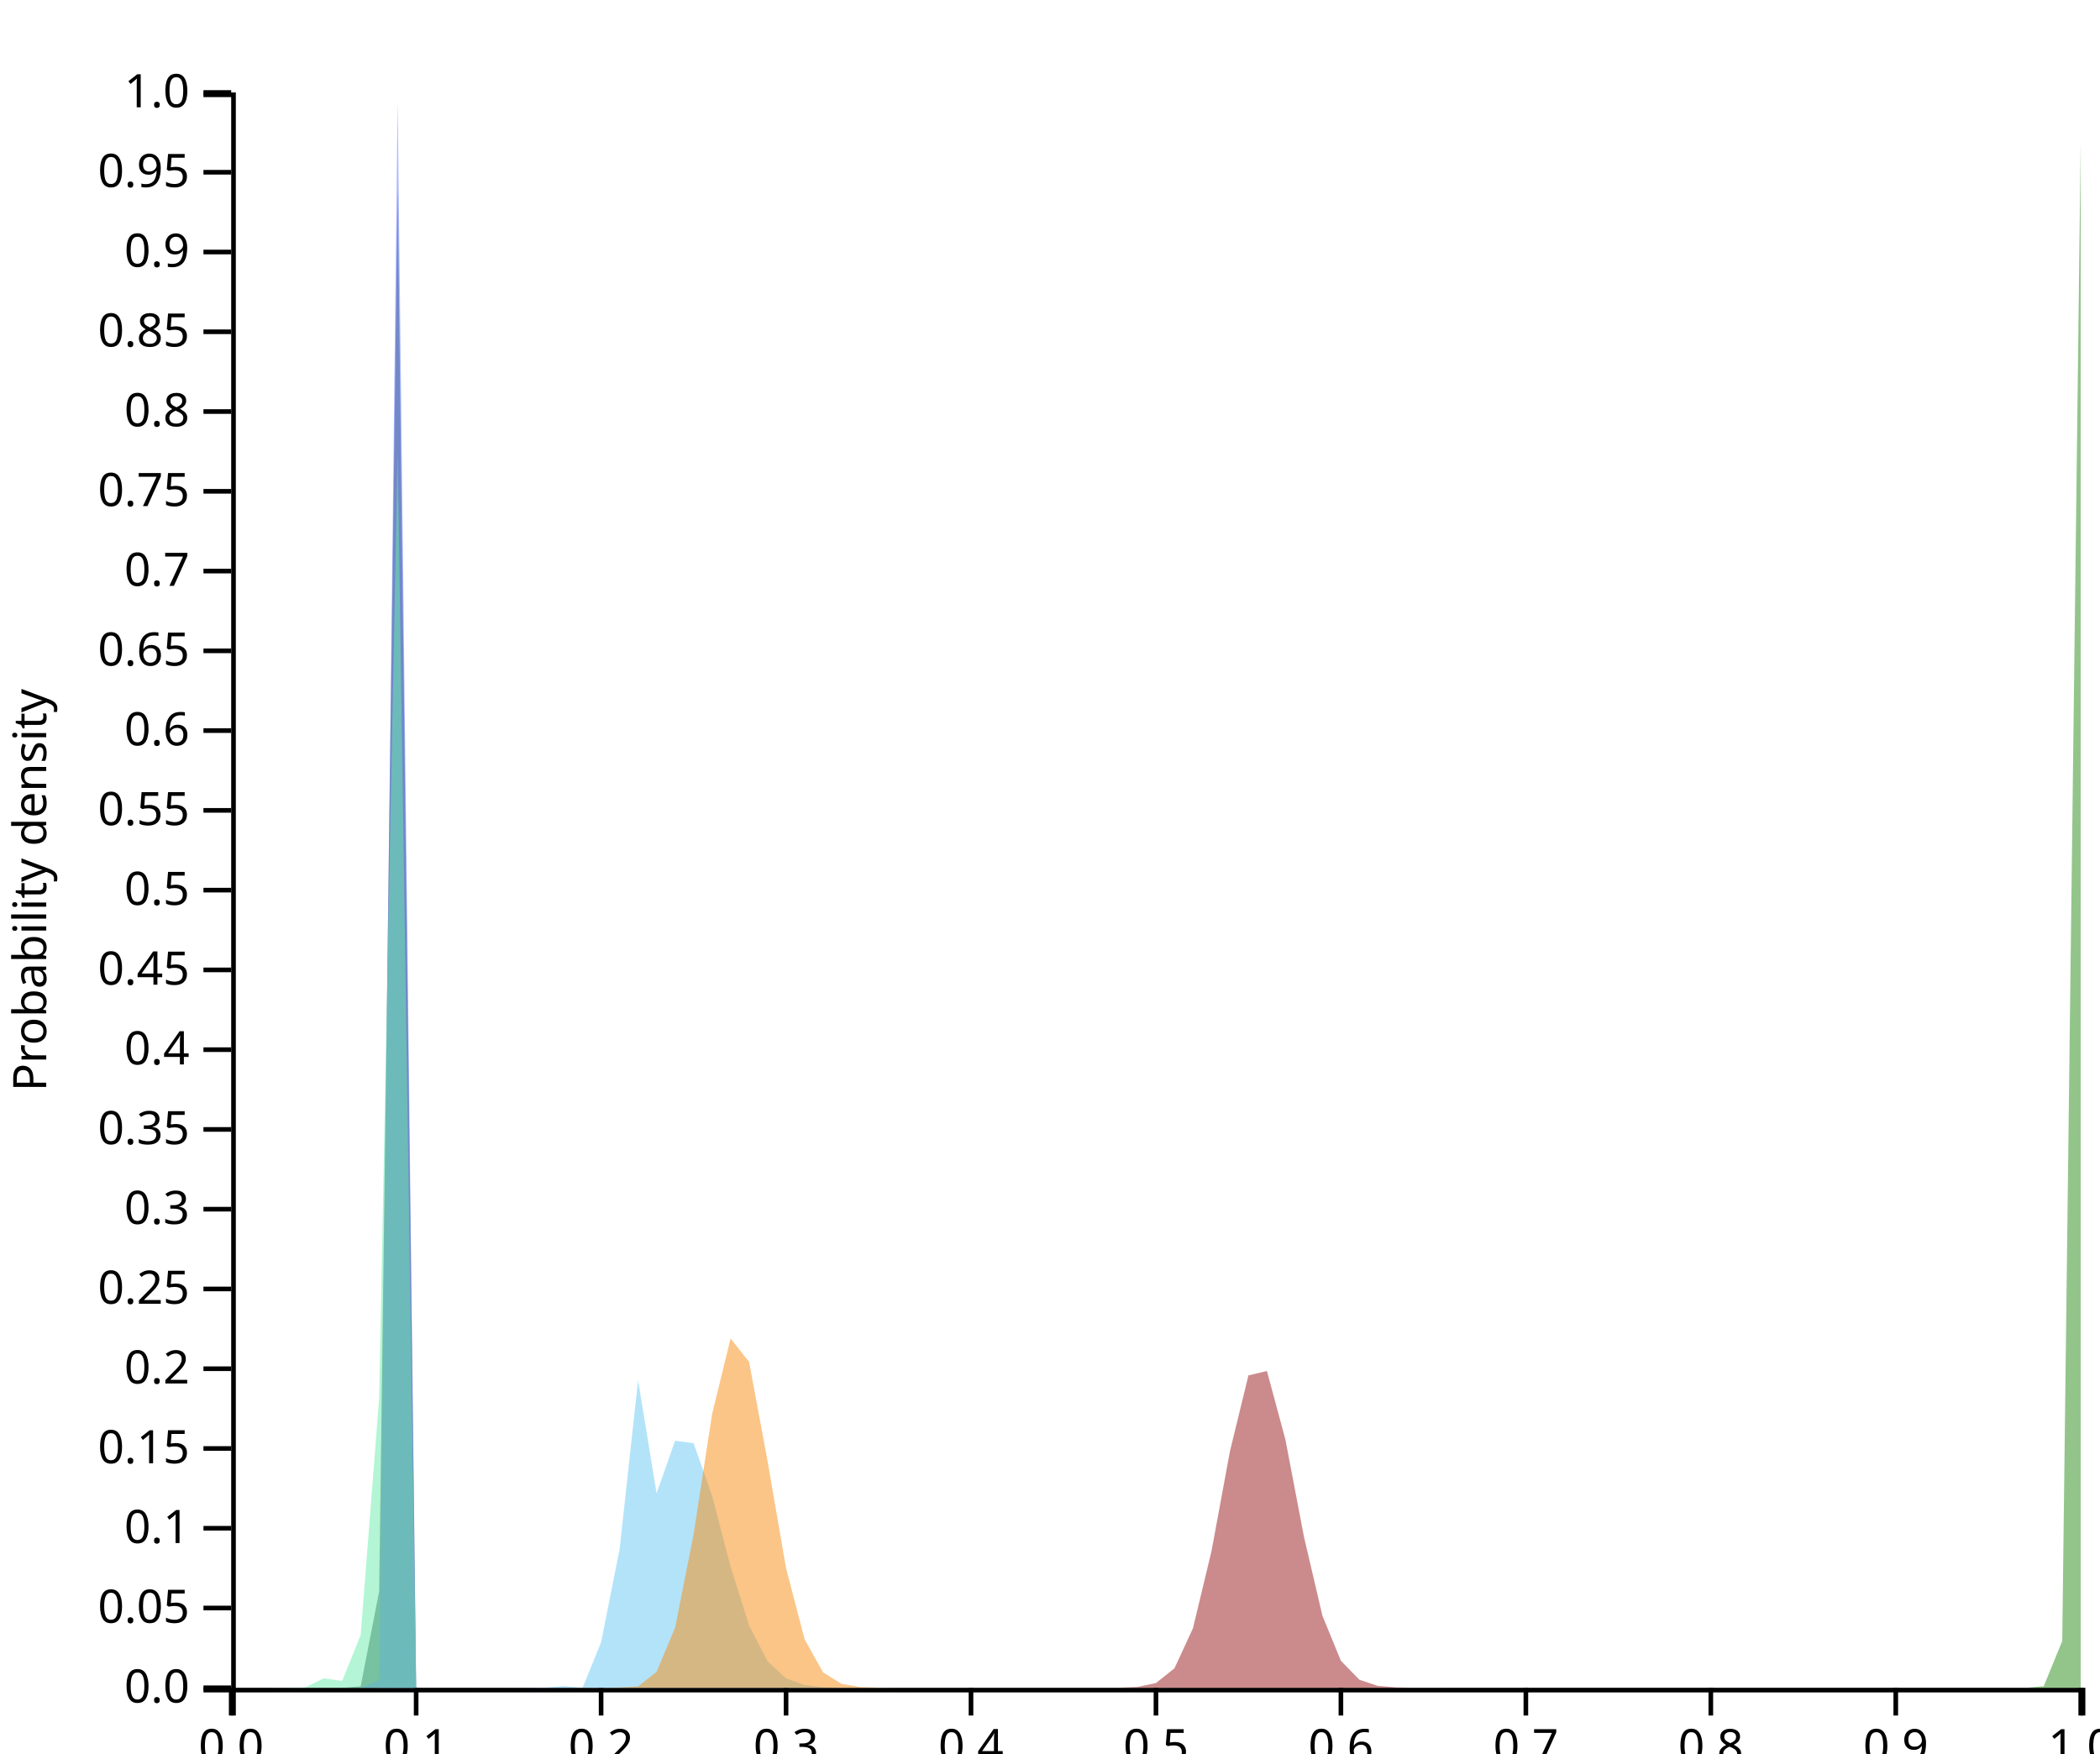
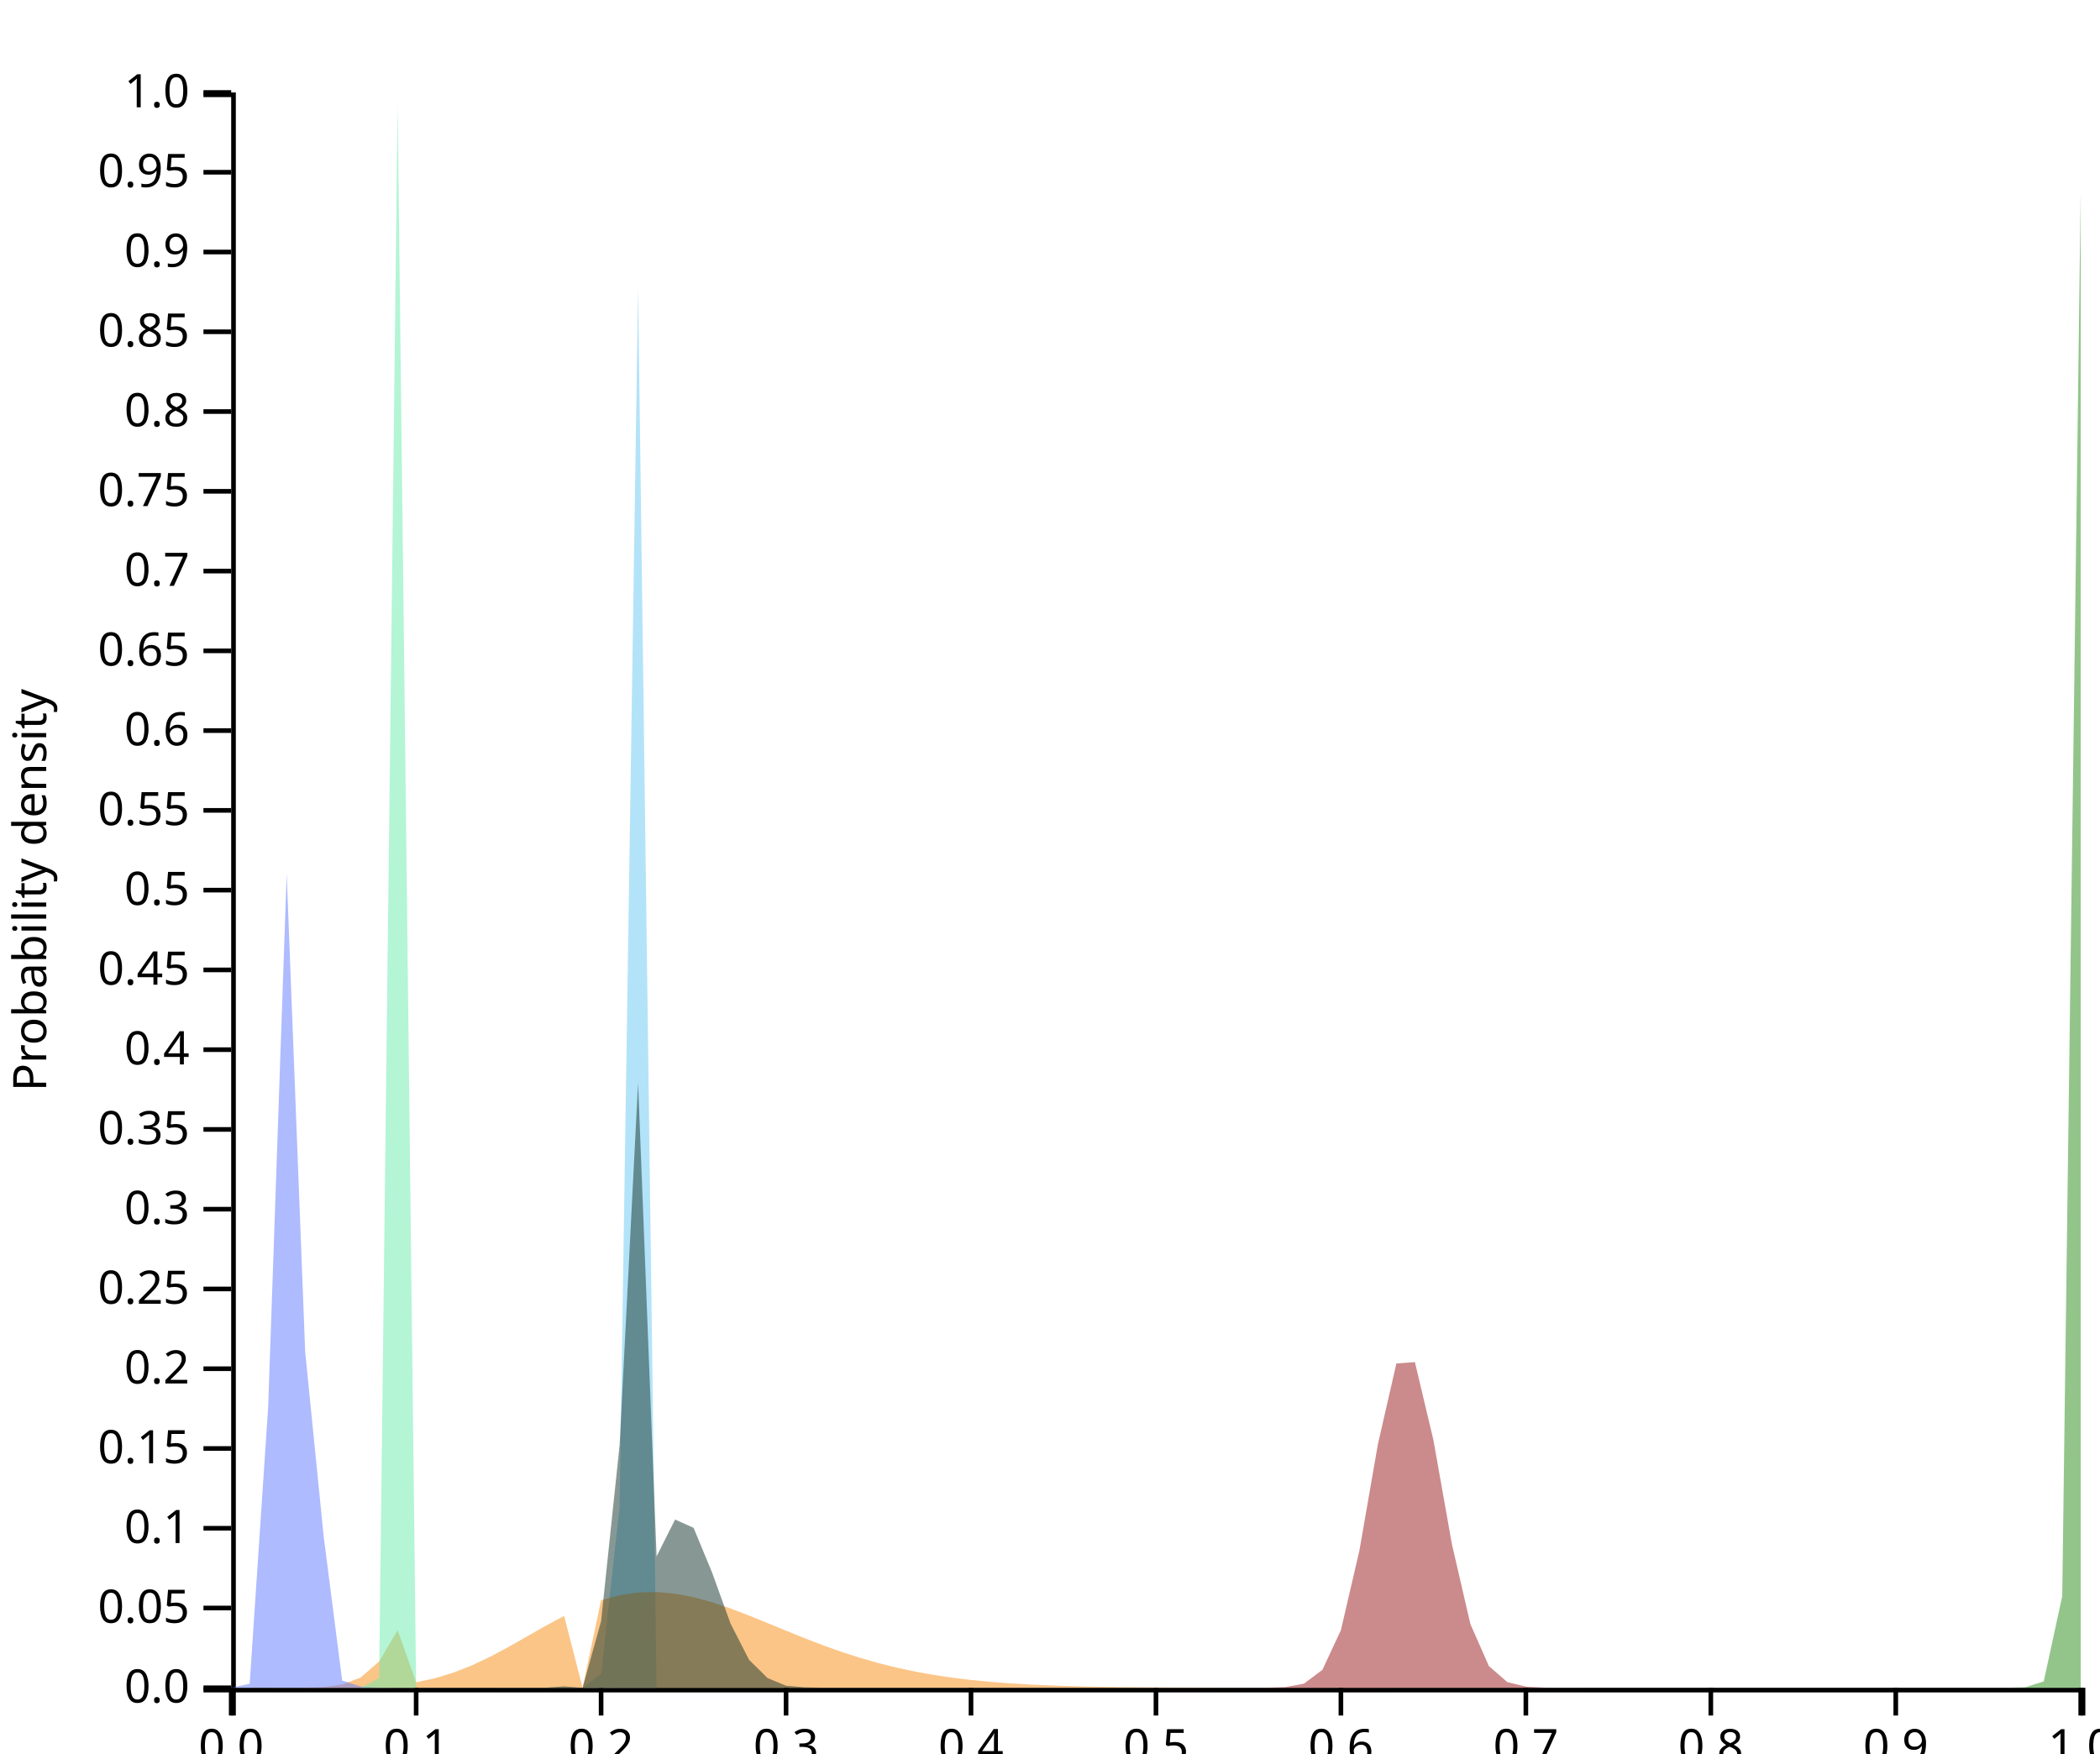
<svg xmlns="http://www.w3.org/2000/svg" baseProfile="full" version="1.1">
  <g fill="none" font-family="sans-serif" font-size="10" text-anchor="middle" transform="translate(0 365)">
    <path class="domain" d="M50.5,6V0.5H450.5V6" stroke="currentColor" />
    <g class="tick" opacity="1" transform="translate(50.0)">
      <line stroke="currentColor" y2="6" />
      <text dy="0.71em" fill="currentColor" y="9">0.0</text>
    </g>
    <g class="tick" opacity="1" transform="translate(90.0)">
      <line stroke="currentColor" y2="6" />
      <text dy="0.71em" fill="currentColor" y="9">0.1</text>
    </g>
    <g class="tick" opacity="1" transform="translate(130.0)">
      <line stroke="currentColor" y2="6" />
      <text dy="0.71em" fill="currentColor" y="9">0.2</text>
    </g>
    <g class="tick" opacity="1" transform="translate(170.0)">
      <line stroke="currentColor" y2="6" />
      <text dy="0.71em" fill="currentColor" y="9">0.3</text>
    </g>
    <g class="tick" opacity="1" transform="translate(210.0)">
      <line stroke="currentColor" y2="6" />
      <text dy="0.71em" fill="currentColor" y="9">0.4</text>
    </g>
    <g class="tick" opacity="1" transform="translate(250.0)">
      <line stroke="currentColor" y2="6" />
      <text dy="0.71em" fill="currentColor" y="9">0.5</text>
    </g>
    <g class="tick" opacity="1" transform="translate(290.0)">
      <line stroke="currentColor" y2="6" />
      <text dy="0.71em" fill="currentColor" y="9">0.6</text>
    </g>
    <g class="tick" opacity="1" transform="translate(330.0)">
      <line stroke="currentColor" y2="6" />
      <text dy="0.71em" fill="currentColor" y="9">0.7</text>
    </g>
    <g class="tick" opacity="1" transform="translate(370.0)">
      <line stroke="currentColor" y2="6" />
      <text dy="0.71em" fill="currentColor" y="9">0.8</text>
    </g>
    <g class="tick" opacity="1" transform="translate(410.0)">
      <line stroke="currentColor" y2="6" />
      <text dy="0.71em" fill="currentColor" y="9">0.9</text>
    </g>
    <g class="tick" opacity="1" transform="translate(450.0)">
      <line stroke="currentColor" y2="6" />
      <text dy="0.71em" fill="currentColor" y="9">1.0</text>
    </g>
  </g>
  <g fill="none" font-family="sans-serif" font-size="10" text-anchor="end" transform="translate(50 0)">
    <path class="domain" d="M-6,365.5H0.5V20.5H-6" stroke="currentColor" />
    <g class="tick" opacity="1" transform="translate(0, 365.0)">
      <line stroke="currentColor" x2="-6" />
      <text dy="0.32em" fill="currentColor" x="-9">0.0</text>
    </g>
    <g class="tick" opacity="1" transform="translate(0, 347.75)">
      <line stroke="currentColor" x2="-6" />
      <text dy="0.32em" fill="currentColor" x="-9">0.05</text>
    </g>
    <g class="tick" opacity="1" transform="translate(0, 330.5)">
      <line stroke="currentColor" x2="-6" />
      <text dy="0.32em" fill="currentColor" x="-9">0.1</text>
    </g>
    <g class="tick" opacity="1" transform="translate(0, 313.25)">
      <line stroke="currentColor" x2="-6" />
      <text dy="0.32em" fill="currentColor" x="-9">0.15</text>
    </g>
    <g class="tick" opacity="1" transform="translate(0, 296.0)">
      <line stroke="currentColor" x2="-6" />
      <text dy="0.32em" fill="currentColor" x="-9">0.2</text>
    </g>
    <g class="tick" opacity="1" transform="translate(0, 278.75)">
      <line stroke="currentColor" x2="-6" />
      <text dy="0.32em" fill="currentColor" x="-9">0.25</text>
    </g>
    <g class="tick" opacity="1" transform="translate(0, 261.5)">
      <line stroke="currentColor" x2="-6" />
      <text dy="0.32em" fill="currentColor" x="-9">0.3</text>
    </g>
    <g class="tick" opacity="1" transform="translate(0, 244.25)">
      <line stroke="currentColor" x2="-6" />
      <text dy="0.32em" fill="currentColor" x="-9">0.35</text>
    </g>
    <g class="tick" opacity="1" transform="translate(0, 227.0)">
      <line stroke="currentColor" x2="-6" />
      <text dy="0.32em" fill="currentColor" x="-9">0.4</text>
    </g>
    <g class="tick" opacity="1" transform="translate(0, 209.75)">
      <line stroke="currentColor" x2="-6" />
      <text dy="0.32em" fill="currentColor" x="-9">0.45</text>
    </g>
    <g class="tick" opacity="1" transform="translate(0, 192.5)">
      <line stroke="currentColor" x2="-6" />
      <text dy="0.32em" fill="currentColor" x="-9">0.5</text>
    </g>
    <g class="tick" opacity="1" transform="translate(0, 175.25)">
      <line stroke="currentColor" x2="-6" />
      <text dy="0.32em" fill="currentColor" x="-9">0.55</text>
    </g>
    <g class="tick" opacity="1" transform="translate(0, 158.0)">
      <line stroke="currentColor" x2="-6" />
      <text dy="0.32em" fill="currentColor" x="-9">0.6</text>
    </g>
    <g class="tick" opacity="1" transform="translate(0, 140.75)">
      <line stroke="currentColor" x2="-6" />
      <text dy="0.32em" fill="currentColor" x="-9">0.65</text>
    </g>
    <g class="tick" opacity="1" transform="translate(0, 123.5)">
      <line stroke="currentColor" x2="-6" />
      <text dy="0.32em" fill="currentColor" x="-9">0.7</text>
    </g>
    <g class="tick" opacity="1" transform="translate(0, 106.25)">
      <line stroke="currentColor" x2="-6" />
      <text dy="0.32em" fill="currentColor" x="-9">0.75</text>
    </g>
    <g class="tick" opacity="1" transform="translate(0, 89.0)">
      <line stroke="currentColor" x2="-6" />
      <text dy="0.32em" fill="currentColor" x="-9">0.8</text>
    </g>
    <g class="tick" opacity="1" transform="translate(0, 71.75)">
      <line stroke="currentColor" x2="-6" />
      <text dy="0.32em" fill="currentColor" x="-9">0.85</text>
    </g>
    <g class="tick" opacity="1" transform="translate(0, 54.5)">
      <line stroke="currentColor" x2="-6" />
      <text dy="0.32em" fill="currentColor" x="-9">0.9</text>
    </g>
    <g class="tick" opacity="1" transform="translate(0, 37.25)">
      <line stroke="currentColor" x2="-6" />
      <text dy="0.32em" fill="currentColor" x="-9">0.95</text>
    </g>
    <g class="tick" opacity="1" transform="translate(0, 20.0)">
      <line stroke="currentColor" x2="-6" />
      <text dy="0.32em" fill="currentColor" x="-9">1.0</text>
    </g>
  </g>
  <text font-family="sans-serif" font-size="10px" text-anchor="middle" x="250" y="395">CCF</text>
  <text font-family="sans-serif" font-size="10px" text-anchor="middle" transform="rotate(-90 10 192.5)" x="10" y="192.5">Probability density</text>
-   <polygon fill="rgb(39,140,24)" opacity="0.5" points=" 50.0,365.0 54.0,365.0 58.0,365.0 62.0,365.0 66.0,365.0 70.0,365.0 74.0,365.0 78.0,365.0 82.0,365.0 86.0,365.0 90.0,365.0 94.0,365.0 98.0,365.0 102.0,365.0 106.0,365.0 110.0,365.0 114.0,365.0 118.0,365.0 122.0,365.0 126.0,365.0 130.0,365.0 134.0,365.0 138.0,365.0 142.0,365.0 146.0,365.0 150.0,365.0 154.0,365.0 158.0,365.0 162.0,365.0 166.0,365.0 170.0,365.0 174.0,365.0 178.0,365.0 182.0,365.0 186.0,365.0 190.0,365.0 194.0,365.0 198.0,365.0 202.0,365.0 206.0,365.0 210.0,365.0 214.0,365.0 218.0,365.0 222.0,365.0 226.0,365.0 230.0,365.0 234.0,365.0 238.0,365.0 242.0,365.0 246.0,365.0 250.0,365.0 254.0,365.0 258.0,365.0 262.0,365.0 266.0,365.0 270.0,365.0 274.0,365.0 278.0,365.0 282.0,365.0 286.0,365.0 290.0,365.0 294.0,365.0 298.0,365.0 302.0,365.0 306.0,365.0 310.0,365.0 314.0,365.0 318.0,365.0 322.0,365.0 326.0,365.0 330.0,365.0 334.0,365.0 338.0,365.0 342.0,365.0 346.0,365.0 350.0,365.0 354.0,365.0 358.0,365.0 362.0,365.0 366.0,365.0 370.0,365.0 374.0,365.0 378.0,365.0 382.0,365.0 386.0,365.0 390.0,365.0 394.0,365.0 398.0,365.0 402.0,365.0 406.0,365.0 410.0,365.0 414.0,365.0 418.0,365 422.0,365 426.0,365 430.0,365 434.0,365 438.0,364.988 442.0,364.664 446.0,354.877 450.0,30.472 450.0,365 446.0,365 442.0,365 438.0,365 434.0,365 430.0,365 426.0,365 422.0,365 418.0,365 414,365 410,365 406,365 402,365 398,365 394,365 390,365 386,365 382,365 378,365 374,365 370,365 366,365 362,365 358,365 354,365 350,365 346,365 342,365 338,365 334,365 330,365 326,365 322,365 318,365 314,365 310,365 306,365 302,365 298,365 294,365 290,365 286,365 282,365 278,365 274,365 270,365 266,365 262,365 258,365 254,365 250,365 246,365 242,365 238,365 234,365 230,365 226,365 222,365 218,365 214,365 210,365 206,365 202,365 198,365 194,365 190,365 186,365 182,365 178,365 174,365 170,365 166,365 162,365 158,365 154,365 150,365 146,365 142,365 138,365 134,365 130,365 126,365 122,365 118,365 114,365 110,365 106,365 102,365 98,365 94,365 90,365 86,365 82,365 78,365 74,365 70,365 66,365 62,365 58,365 54,365 50,365" stroke="none" />
-   <polygon fill="rgb(103,200,243)" opacity="0.5" points=" 50.0,365.0 54.0,365.0 58.0,365.0 62.0,365.0 66.0,365.0 70.0,365.0 74.0,365.0 78.0,365.0 82.0,365 86.0,364.982 90.0,365.0 94.0,365.0 98.0,365.0 102.0,365 106.0,365 110.0,365 114.0,364.997 118.0,364.961 122.0,364.633 126.0,365.0 130.0,355.147 134.0,335.033 138.0,298.483 142.0,322.949 146.0,311.579 150.0,312.095 154.0,323.464 158.0,338.761 162.0,351.486 166.0,359.259 170.0,362.967 174.0,364.394 178.0,364.847 182.0,364.967 186.0,364.994 190.0,364.999 194.0,365 198.0,365 202.0,365 206.0,365 210.0,365 214.0,365 218.0,365.0 222.0,365.0 226.0,365.0 230.0,365.0 234.0,365.0 238.0,365.0 242.0,365.0 246.0,365.0 250.0,365.0 254.0,365.0 258.0,365.0 262.0,365.0 266.0,365.0 270.0,365.0 274.0,365.0 278.0,365.0 282.0,365.0 286.0,365.0 290.0,365.0 294.0,365.0 298.0,365.0 302.0,365.0 306.0,365.0 310.0,365.0 314.0,365.0 318.0,365.0 322.0,365.0 326.0,365.0 330.0,365.0 334.0,365.0 338.0,365.0 342.0,365.0 346.0,365.0 350.0,365.0 354.0,365.0 358.0,365.0 362.0,365.0 366.0,365.0 370.0,365.0 374.0,365.0 378.0,365.0 382.0,365.0 386.0,365.0 390.0,365.0 394.0,365.0 398.0,365.0 402.0,365.0 406.0,365.0 410.0,365.0 414.0,365.0 418.0,365.0 422.0,365.0 426.0,365.0 430.0,365.0 434.0,365.0 438.0,365.0 442.0,365.0 446.0,365.0 450.0,365.0 450.0,365 446.0,365 442.0,365 438.0,365 434.0,365 430.0,365 426.0,365 422.0,365 418.0,365 414,365 410,365 406,365 402,365 398,365 394,365 390,365 386,365 382,365 378,365 374,365 370,365 366,365 362,365 358,365 354,365 350,365 346,365 342,365 338,365 334,365 330,365 326,365 322,365 318,365 314,365 310,365 306,365 302,365 298,365 294,365 290,365 286,365 282,365 278,365 274,365 270,365 266,365 262,365 258,365 254,365 250,365 246,365 242,365 238,365 234,365 230,365 226,365 222,365 218,365 214,365 210,365 206,365 202,365 198,365 194,365 190,365 186,365 182,365 178,365 174,365 170,365 166,365 162,365 158,365 154,365 150,365 146,365 142,365 138,365 134,365 130,365 126,365 122,365 118,365 114,365 110,365 106,365 102,365 98,365 94,365 90,365 86,365 82,365 78,365 74,365 70,365 66,365 62,365 58,365 54,365 50,365" stroke="none" />
-   <polygon fill="rgb(248,139,16)" opacity="0.5" points=" 50.0,365.0 54.0,365.0 58.0,365.0 62.0,365.0 66.0,365.0 70.0,365.0 74.0,365.0 78.0,365.0 82.0,365.0 86.0,365.0 90.0,365.0 94.0,365.0 98.0,365.0 102.0,365.0 106.0,365.0 110.0,365.0 114.0,365.0 118.0,365 122.0,365 126.0,365.0 130.0,364.995 134.0,364.932 138.0,364.694 142.0,361.542 146.0,352.008 150.0,331.826 154.0,305.831 158.0,289.474 162.0,294.507 166.0,315.956 170.0,339.124 174.0,354.485 178.0,361.663 182.0,364.162 186.0,364.832 190.0,364.973 194.0,364.996 198.0,365 202.0,365 206.0,365 210.0,365 214.0,365 218.0,365.0 222.0,365.0 226.0,365.0 230.0,365.0 234.0,365.0 238.0,365.0 242.0,365.0 246.0,365.0 250.0,365.0 254.0,365.0 258.0,365.0 262.0,365.0 266.0,365.0 270.0,365.0 274.0,365.0 278.0,365.0 282.0,365.0 286.0,365.0 290.0,365.0 294.0,365.0 298.0,365.0 302.0,365.0 306.0,365.0 310.0,365.0 314.0,365.0 318.0,365.0 322.0,365.0 326.0,365.0 330.0,365.0 334.0,365.0 338.0,365.0 342.0,365.0 346.0,365.0 350.0,365.0 354.0,365.0 358.0,365.0 362.0,365.0 366.0,365.0 370.0,365.0 374.0,365.0 378.0,365.0 382.0,365.0 386.0,365.0 390.0,365.0 394.0,365.0 398.0,365.0 402.0,365.0 406.0,365.0 410.0,365.0 414.0,365.0 418.0,365.0 422.0,365.0 426.0,365.0 430.0,365.0 434.0,365.0 438.0,365.0 442.0,365.0 446.0,365.0 450.0,365.0 450.0,365 446.0,365 442.0,365 438.0,365 434.0,365 430.0,365 426.0,365 422.0,365 418.0,365 414,365 410,365 406,365 402,365 398,365 394,365 390,365 386,365 382,365 378,365 374,365 370,365 366,365 362,365 358,365 354,365 350,365 346,365 342,365 338,365 334,365 330,365 326,365 322,365 318,365 314,365 310,365 306,365 302,365 298,365 294,365 290,365 286,365 282,365 278,365 274,365 270,365 266,365 262,365 258,365 254,365 250,365 246,365 242,365 238,365 234,365 230,365 226,365 222,365 218,365 214,365 210,365 206,365 202,365 198,365 194,365 190,365 186,365 182,365 178,365 174,365 170,365 166,365 162,365 158,365 154,365 150,365 146,365 142,365 138,365 134,365 130,365 126,365 122,365 118,365 114,365 110,365 106,365 102,365 98,365 94,365 90,365 86,365 82,365 78,365 74,365 70,365 66,365 62,365 58,365 54,365 50,365" stroke="none" />
-   <polygon fill="rgb(16,49,41)" opacity="0.5" points=" 50.0,365.0 54.0,365.0 58.0,365.0 62.0,365.0 66.0,365.0 70.0,365 74.0,364.999 78.0,364.696 82.0,344.131 86.0,41.174 90.0,365.0 94.0,365.0 98.0,365.0 102.0,365.0 106.0,365.0 110.0,365.0 114.0,365.0 118.0,365.0 122.0,365.0 126.0,365.0 130.0,365.0 134.0,365.0 138.0,365.0 142.0,365.0 146.0,365.0 150.0,365.0 154.0,365.0 158.0,365.0 162.0,365.0 166.0,365.0 170.0,365.0 174.0,365.0 178.0,365.0 182.0,365.0 186.0,365.0 190.0,365.0 194.0,365.0 198.0,365.0 202.0,365.0 206.0,365.0 210.0,365.0 214.0,365.0 218.0,365.0 222.0,365.0 226.0,365.0 230.0,365.0 234.0,365.0 238.0,365.0 242.0,365.0 246.0,365.0 250.0,365.0 254.0,365.0 258.0,365.0 262.0,365.0 266.0,365.0 270.0,365.0 274.0,365.0 278.0,365.0 282.0,365.0 286.0,365.0 290.0,365.0 294.0,365.0 298.0,365.0 302.0,365.0 306.0,365.0 310.0,365.0 314.0,365.0 318.0,365.0 322.0,365.0 326.0,365.0 330.0,365.0 334.0,365.0 338.0,365.0 342.0,365.0 346.0,365.0 350.0,365.0 354.0,365.0 358.0,365.0 362.0,365.0 366.0,365.0 370.0,365.0 374.0,365.0 378.0,365.0 382.0,365.0 386.0,365.0 390.0,365.0 394.0,365.0 398.0,365.0 402.0,365.0 406.0,365.0 410.0,365.0 414.0,365.0 418.0,365.0 422.0,365.0 426.0,365.0 430.0,365.0 434.0,365.0 438.0,365.0 442.0,365.0 446.0,365.0 450.0,365.0 450.0,365 446.0,365 442.0,365 438.0,365 434.0,365 430.0,365 426.0,365 422.0,365 418.0,365 414,365 410,365 406,365 402,365 398,365 394,365 390,365 386,365 382,365 378,365 374,365 370,365 366,365 362,365 358,365 354,365 350,365 346,365 342,365 338,365 334,365 330,365 326,365 322,365 318,365 314,365 310,365 306,365 302,365 298,365 294,365 290,365 286,365 282,365 278,365 274,365 270,365 266,365 262,365 258,365 254,365 250,365 246,365 242,365 238,365 234,365 230,365 226,365 222,365 218,365 214,365 210,365 206,365 202,365 198,365 194,365 190,365 186,365 182,365 178,365 174,365 170,365 166,365 162,365 158,365 154,365 150,365 146,365 142,365 138,365 134,365 130,365 126,365 122,365 118,365 114,365 110,365 106,365 102,365 98,365 94,365 90,365 86,365 82,365 78,365 74,365 70,365 66,365 62,365 58,365 54,365 50,365" stroke="none" />
-   <polygon fill="rgb(93,119,254)" opacity="0.5" points=" 50.0,365.0 54.0,365.0 58.0,365.0 62.0,365.0 66.0,365.0 70.0,365.0 74.0,365 78.0,364.998 82.0,363.344 86.0,21.671 90.0,365 94.0,365 98.0,365 102.0,365 106.0,364.999 110.0,364.998 114.0,364.997 118.0,364.997 122.0,364.998 126.0,365.0 130.0,364.999 134.0,365 138.0,365 142.0,365 146.0,365 150.0,365 154.0,365 158.0,365 162.0,365.0 166.0,365.0 170.0,365.0 174.0,365.0 178.0,365.0 182.0,365.0 186.0,365.0 190.0,365.0 194.0,365.0 198.0,365.0 202.0,365.0 206.0,365.0 210.0,365.0 214.0,365.0 218.0,365.0 222.0,365.0 226.0,365.0 230.0,365.0 234.0,365.0 238.0,365.0 242.0,365.0 246.0,365.0 250.0,365.0 254.0,365.0 258.0,365.0 262.0,365.0 266.0,365.0 270.0,365.0 274.0,365.0 278.0,365.0 282.0,365.0 286.0,365.0 290.0,365.0 294.0,365.0 298.0,365.0 302.0,365.0 306.0,365.0 310.0,365.0 314.0,365.0 318.0,365.0 322.0,365.0 326.0,365.0 330.0,365.0 334.0,365.0 338.0,365.0 342.0,365.0 346.0,365.0 350.0,365.0 354.0,365.0 358.0,365.0 362.0,365.0 366.0,365.0 370.0,365.0 374.0,365.0 378.0,365.0 382.0,365.0 386.0,365.0 390.0,365.0 394.0,365.0 398.0,365.0 402.0,365.0 406.0,365.0 410.0,365.0 414.0,365.0 418.0,365.0 422.0,365.0 426.0,365.0 430.0,365.0 434.0,365.0 438.0,365.0 442.0,365.0 446.0,365.0 450.0,365.0 450.0,365 446.0,365 442.0,365 438.0,365 434.0,365 430.0,365 426.0,365 422.0,365 418.0,365 414,365 410,365 406,365 402,365 398,365 394,365 390,365 386,365 382,365 378,365 374,365 370,365 366,365 362,365 358,365 354,365 350,365 346,365 342,365 338,365 334,365 330,365 326,365 322,365 318,365 314,365 310,365 306,365 302,365 298,365 294,365 290,365 286,365 282,365 278,365 274,365 270,365 266,365 262,365 258,365 254,365 250,365 246,365 242,365 238,365 234,365 230,365 226,365 222,365 218,365 214,365 210,365 206,365 202,365 198,365 194,365 190,365 186,365 182,365 178,365 174,365 170,365 166,365 162,365 158,365 154,365 150,365 146,365 142,365 138,365 134,365 130,365 126,365 122,365 118,365 114,365 110,365 106,365 102,365 98,365 94,365 90,365 86,365 82,365 78,365 74,365 70,365 66,365 62,365 58,365 54,365 50,365" stroke="none" />
-   <polygon fill="rgb(152,22,26)" opacity="0.5" points=" 50.0,365.0 54.0,365.0 58.0,365.0 62.0,365.0 66.0,365.0 70.0,365.0 74.0,365.0 78.0,365.0 82.0,365.0 86.0,365.0 90.0,365.0 94.0,365.0 98.0,365.0 102.0,365.0 106.0,365.0 110.0,365.0 114.0,365.0 118.0,365.0 122.0,365.0 126.0,365.0 130.0,365.0 134.0,365.0 138.0,365.0 142.0,365.0 146.0,365.0 150.0,365.0 154.0,365.0 158.0,365.0 162.0,365.0 166.0,365.0 170.0,365.0 174.0,365.0 178.0,365.0 182.0,365.0 186.0,365.0 190.0,365.0 194.0,365.0 198.0,365.0 202.0,365.0 206.0,365.0 210.0,365.0 214.0,365.0 218.0,365.0 222.0,365 226.0,365 230.0,365 234.0,365 238.0,364.998 242.0,364.976 246.0,364.816 250.0,363.976 254.0,360.79 258.0,352.133 262.0,335.502 266.0,313.86 270.0,297.442 274.0,296.502 278.0,311.339 282.0,332.312 286.0,349.423 290.0,359.161 294.0,363.269 298.0,364.592 302.0,364.923 306.0,364.988 310.0,364.999 314.0,365 318.0,365 322.0,365 326.0,365 330.0,365 334.0,365.0 338.0,365.0 342.0,365.0 346.0,365.0 350.0,365.0 354.0,365.0 358.0,365.0 362.0,365.0 366.0,365.0 370.0,365.0 374.0,365.0 378.0,365.0 382.0,365.0 386.0,365.0 390.0,365.0 394.0,365.0 398.0,365.0 402.0,365.0 406.0,365.0 410.0,365.0 414.0,365.0 418.0,365.0 422.0,365.0 426.0,365.0 430.0,365.0 434.0,365.0 438.0,365.0 442.0,365.0 446.0,365.0 450.0,365.0 450.0,365 446.0,365 442.0,365 438.0,365 434.0,365 430.0,365 426.0,365 422.0,365 418.0,365 414,365 410,365 406,365 402,365 398,365 394,365 390,365 386,365 382,365 378,365 374,365 370,365 366,365 362,365 358,365 354,365 350,365 346,365 342,365 338,365 334,365 330,365 326,365 322,365 318,365 314,365 310,365 306,365 302,365 298,365 294,365 290,365 286,365 282,365 278,365 274,365 270,365 266,365 262,365 258,365 254,365 250,365 246,365 242,365 238,365 234,365 230,365 226,365 222,365 218,365 214,365 210,365 206,365 202,365 198,365 194,365 190,365 186,365 182,365 178,365 174,365 170,365 166,365 162,365 158,365 154,365 150,365 146,365 142,365 138,365 134,365 130,365 126,365 122,365 118,365 114,365 110,365 106,365 102,365 98,365 94,365 90,365 86,365 82,365 78,365 74,365 70,365 66,365 62,365 58,365 54,365 50,365" stroke="none" />
-   <polygon fill="rgb(104,236,172)" opacity="0.5" points=" 50.0,365.0 54.0,365.0 58.0,365 62.0,364.999 66.0,364.912 70.0,362.966 74.0,363.517 78.0,353.625 82.0,302.392 86.0,97.676 90.0,365 94.0,365 98.0,365 102.0,365 106.0,365 110.0,365 114.0,365 118.0,365 122.0,365 126.0,365 130.0,364.999 134.0,364.999 138.0,364.999 142.0,364.998 146.0,364.998 150.0,364.998 154.0,364.997 158.0,364.997 162.0,364.996 166.0,364.996 170.0,364.996 174.0,364.996 178.0,364.995 182.0,364.995 186.0,364.995 190.0,364.996 194.0,364.996 198.0,364.996 202.0,364.996 206.0,364.997 210.0,364.997 214.0,364.997 218.0,364.998 222.0,364.998 226.0,364.998 230.0,364.998 234.0,364.999 238.0,364.999 242.0,364.999 246.0,364.999 250.0,364.999 254.0,365 258.0,365 262.0,365 266.0,365 270.0,365 274.0,365 278.0,365 282.0,365 286.0,365 290.0,365 294.0,365 298.0,365 302.0,365 306.0,365 310.0,365 314.0,365 318.0,365 322.0,365 326.0,365 330.0,365 334.0,365 338.0,365 342.0,365 346.0,365 350.0,365 354.0,365 358.0,365 362.0,365 366.0,365 370.0,365 374.0,365 378.0,365 382.0,365 386.0,365 390.0,365 394.0,365 398.0,365 402.0,365 406.0,365.0 410.0,365.0 414.0,365.0 418.0,365.0 422.0,365.0 426.0,365.0 430.0,365.0 434.0,365.0 438.0,365.0 442.0,365.0 446.0,365.0 450.0,365.0 450.0,365 446.0,365 442.0,365 438.0,365 434.0,365 430.0,365 426.0,365 422.0,365 418.0,365 414,365 410,365 406,365 402,365 398,365 394,365 390,365 386,365 382,365 378,365 374,365 370,365 366,365 362,365 358,365 354,365 350,365 346,365 342,365 338,365 334,365 330,365 326,365 322,365 318,365 314,365 310,365 306,365 302,365 298,365 294,365 290,365 286,365 282,365 278,365 274,365 270,365 266,365 262,365 258,365 254,365 250,365 246,365 242,365 238,365 234,365 230,365 226,365 222,365 218,365 214,365 210,365 206,365 202,365 198,365 194,365 190,365 186,365 182,365 178,365 174,365 170,365 166,365 162,365 158,365 154,365 150,365 146,365 142,365 138,365 134,365 130,365 126,365 122,365 118,365 114,365 110,365 106,365 102,365 98,365 94,365 90,365 86,365 82,365 78,365 74,365 70,365 66,365 62,365 58,365 54,365 50,365" stroke="none" />
+   <polygon fill="rgb(39,140,24)" opacity="0.5" points=" 50.0,365.0 54.0,365.0 58.0,365.0 62.0,365.0 66.0,365.0 70.0,365.0 74.0,365.0 78.0,365.0 82.0,365.0 86.0,365.0 90.0,365.0 94.0,365.0 98.0,365.0 102.0,365.0 106.0,365.0 110.0,365.0 114.0,365.0 118.0,365.0 122.0,365.0 126.0,365.0 130.0,365.0 134.0,365.0 138.0,365.0 142.0,365.0 146.0,365.0 150.0,365.0 154.0,365.0 158.0,365.0 162.0,365.0 166.0,365.0 170.0,365.0 174.0,365.0 178.0,365.0 182.0,365.0 186.0,365.0 190.0,365.0 194.0,365.0 198.0,365.0 202.0,365.0 206.0,365.0 210.0,365.0 214.0,365.0 218.0,365.0 222.0,365.0 226.0,365.0 230.0,365.0 234.0,365.0 238.0,365.0 242.0,365.0 246.0,365.0 250.0,365.0 254.0,365.0 258.0,365.0 262.0,365.0 266.0,365.0 270.0,365.0 274.0,365.0 278.0,365.0 282.0,365.0 286.0,365.0 290.0,365.0 294.0,365.0 298.0,365.0 302.0,365.0 306.0,365.0 310.0,365.0 314.0,365.0 318.0,365.0 322.0,365.0 326.0,365.0 330.0,365.0 334.0,365.0 338.0,365.0 342.0,365.0 346.0,365.0 350.0,365.0 354.0,365.0 358.0,365.0 362.0,365 366.0,365 370.0,365 374.0,365 378.0,365 382.0,365 386.0,365 390.0,365 394.0,365 398.0,365 402.0,365 406.0,365 410.0,365 414.0,365 418.0,365 422.0,365 426.0,365 430.0,364.998 434.0,364.988 438.0,364.885 442.0,363.62 446.0,345.167 450.0,41.343 450.0,365 446.0,365 442.0,365 438.0,365 434.0,365 430.0,365 426.0,365 422.0,365 418.0,365 414,365 410,365 406,365 402,365 398,365 394,365 390,365 386,365 382,365 378,365 374,365 370,365 366,365 362,365 358,365 354,365 350,365 346,365 342,365 338,365 334,365 330,365 326,365 322,365 318,365 314,365 310,365 306,365 302,365 298,365 294,365 290,365 286,365 282,365 278,365 274,365 270,365 266,365 262,365 258,365 254,365 250,365 246,365 242,365 238,365 234,365 230,365 226,365 222,365 218,365 214,365 210,365 206,365 202,365 198,365 194,365 190,365 186,365 182,365 178,365 174,365 170,365 166,365 162,365 158,365 154,365 150,365 146,365 142,365 138,365 134,365 130,365 126,365 122,365 118,365 114,365 110,365 106,365 102,365 98,365 94,365 90,365 86,365 82,365 78,365 74,365 70,365 66,365 62,365 58,365 54,365 50,365" stroke="none" />
+   <polygon fill="rgb(103,200,243)" opacity="0.5" points=" 50.0,365.0 54.0,365.0 58.0,365.0 62.0,365.0 66.0,365.0 70.0,365.0 74.0,365.0 78.0,365.0 82.0,365.0 86.0,365.0 90.0,365.0 94.0,365.0 98.0,365.0 102.0,365.0 106.0,365.0 110.0,365 114.0,365 118.0,365 122.0,364.997 126.0,365.0 130.0,361.96 134.0,325.91 138.0,62.134 142.0,365 146.0,365 150.0,365 154.0,365 158.0,365 162.0,365 166.0,365 170.0,365 174.0,365 178.0,365 182.0,365 186.0,365 190.0,365 194.0,365.0 198.0,365.0 202.0,365.0 206.0,365.0 210.0,365.0 214.0,365.0 218.0,365.0 222.0,365.0 226.0,365.0 230.0,365.0 234.0,365.0 238.0,365.0 242.0,365.0 246.0,365.0 250.0,365.0 254.0,365.0 258.0,365.0 262.0,365.0 266.0,365.0 270.0,365.0 274.0,365.0 278.0,365.0 282.0,365.0 286.0,365.0 290.0,365.0 294.0,365.0 298.0,365.0 302.0,365.0 306.0,365.0 310.0,365.0 314.0,365.0 318.0,365.0 322.0,365.0 326.0,365.0 330.0,365.0 334.0,365.0 338.0,365.0 342.0,365.0 346.0,365.0 350.0,365.0 354.0,365.0 358.0,365.0 362.0,365.0 366.0,365.0 370.0,365.0 374.0,365.0 378.0,365.0 382.0,365.0 386.0,365.0 390.0,365.0 394.0,365.0 398.0,365.0 402.0,365.0 406.0,365.0 410.0,365.0 414.0,365.0 418.0,365.0 422.0,365.0 426.0,365.0 430.0,365.0 434.0,365.0 438.0,365.0 442.0,365.0 446.0,365.0 450.0,365.0 450.0,365 446.0,365 442.0,365 438.0,365 434.0,365 430.0,365 426.0,365 422.0,365 418.0,365 414,365 410,365 406,365 402,365 398,365 394,365 390,365 386,365 382,365 378,365 374,365 370,365 366,365 362,365 358,365 354,365 350,365 346,365 342,365 338,365 334,365 330,365 326,365 322,365 318,365 314,365 310,365 306,365 302,365 298,365 294,365 290,365 286,365 282,365 278,365 274,365 270,365 266,365 262,365 258,365 254,365 250,365 246,365 242,365 238,365 234,365 230,365 226,365 222,365 218,365 214,365 210,365 206,365 202,365 198,365 194,365 190,365 186,365 182,365 178,365 174,365 170,365 166,365 162,365 158,365 154,365 150,365 146,365 142,365 138,365 134,365 130,365 126,365 122,365 118,365 114,365 110,365 106,365 102,365 98,365 94,365 90,365 86,365 82,365 78,365 74,365 70,365 66,365 62,365 58,365 54,365 50,365" stroke="none" />
+   <polygon fill="rgb(248,139,16)" opacity="0.5" points=" 50.0,365.0 54.0,365 58.0,365 62.0,364.998 66.0,364.974 70.0,364.832 74.0,364.296 78.0,362.776 82.0,359.298 86.0,352.546 90.0,363.82 94.0,362.953 98.0,361.741 102.0,360.175 106.0,358.287 110.0,356.153 114.0,353.882 118.0,351.605 122.0,349.461 126.0,365 130.0,346.061 134.0,344.986 138.0,344.394 142.0,344.289 146.0,344.642 150.0,345.403 154.0,346.499 158.0,347.853 162.0,349.381 166.0,351.005 170.0,352.655 174.0,354.272 178.0,355.809 182.0,357.234 186.0,358.523 190.0,359.667 194.0,360.663 198.0,361.514 202.0,362.231 206.0,362.825 210.0,363.31 214.0,363.701 218.0,364.012 222.0,364.257 226.0,364.446 230.0,364.592 234.0,364.702 238.0,364.784 242.0,364.846 246.0,364.89 250.0,364.923 254.0,364.946 258.0,364.963 262.0,364.975 266.0,364.983 270.0,364.989 274.0,364.992 278.0,364.995 282.0,364.997 286.0,364.998 290.0,364.999 294.0,364.999 298.0,364.999 302.0,365 306.0,365 310.0,365 314.0,365 318.0,365 322.0,365 326.0,365 330.0,365 334.0,365 338.0,365 342.0,365 346.0,365 350.0,365 354.0,365 358.0,365 362.0,365 366.0,365 370.0,365 374.0,365 378.0,365 382.0,365 386.0,365 390.0,365 394.0,365.0 398.0,365.0 402.0,365.0 406.0,365.0 410.0,365.0 414.0,365.0 418.0,365.0 422.0,365.0 426.0,365.0 430.0,365.0 434.0,365.0 438.0,365.0 442.0,365.0 446.0,365.0 450.0,365.0 450.0,365 446.0,365 442.0,365 438.0,365 434.0,365 430.0,365 426.0,365 422.0,365 418.0,365 414,365 410,365 406,365 402,365 398,365 394,365 390,365 386,365 382,365 378,365 374,365 370,365 366,365 362,365 358,365 354,365 350,365 346,365 342,365 338,365 334,365 330,365 326,365 322,365 318,365 314,365 310,365 306,365 302,365 298,365 294,365 290,365 286,365 282,365 278,365 274,365 270,365 266,365 262,365 258,365 254,365 250,365 246,365 242,365 238,365 234,365 230,365 226,365 222,365 218,365 214,365 210,365 206,365 202,365 198,365 194,365 190,365 186,365 182,365 178,365 174,365 170,365 166,365 162,365 158,365 154,365 150,365 146,365 142,365 138,365 134,365 130,365 126,365 122,365 118,365 114,365 110,365 106,365 102,365 98,365 94,365 90,365 86,365 82,365 78,365 74,365 70,365 66,365 62,365 58,365 54,365 50,365" stroke="none" />
+   <polygon fill="rgb(16,49,41)" opacity="0.5" points=" 50.0,365.0 54.0,365.0 58.0,365.0 62.0,365.0 66.0,365.0 70.0,365.0 74.0,365.0 78.0,365.0 82.0,365 86.0,365 90.0,365.0 94.0,365.0 98.0,365.0 102.0,365 106.0,365 110.0,365 114.0,364.999 118.0,364.979 122.0,364.696 126.0,365.0 130.0,350.58 134.0,312.542 138.0,234.129 142.0,336.578 146.0,328.618 150.0,330.406 154.0,340.064 158.0,351.127 162.0,358.947 166.0,362.899 170.0,364.558 174.0,364.899 178.0,364.981 182.0,364.997 186.0,365 190.0,365 194.0,365 198.0,365 202.0,365 206.0,365 210.0,365.0 214.0,365.0 218.0,365.0 222.0,365.0 226.0,365.0 230.0,365.0 234.0,365.0 238.0,365.0 242.0,365.0 246.0,365.0 250.0,365.0 254.0,365.0 258.0,365.0 262.0,365.0 266.0,365.0 270.0,365.0 274.0,365.0 278.0,365.0 282.0,365.0 286.0,365.0 290.0,365.0 294.0,365.0 298.0,365.0 302.0,365.0 306.0,365.0 310.0,365.0 314.0,365.0 318.0,365.0 322.0,365.0 326.0,365.0 330.0,365.0 334.0,365.0 338.0,365.0 342.0,365.0 346.0,365.0 350.0,365.0 354.0,365.0 358.0,365.0 362.0,365.0 366.0,365.0 370.0,365.0 374.0,365.0 378.0,365.0 382.0,365.0 386.0,365.0 390.0,365.0 394.0,365.0 398.0,365.0 402.0,365.0 406.0,365.0 410.0,365.0 414.0,365.0 418.0,365.0 422.0,365.0 426.0,365.0 430.0,365.0 434.0,365.0 438.0,365.0 442.0,365.0 446.0,365.0 450.0,365.0 450.0,365 446.0,365 442.0,365 438.0,365 434.0,365 430.0,365 426.0,365 422.0,365 418.0,365 414,365 410,365 406,365 402,365 398,365 394,365 390,365 386,365 382,365 378,365 374,365 370,365 366,365 362,365 358,365 354,365 350,365 346,365 342,365 338,365 334,365 330,365 326,365 322,365 318,365 314,365 310,365 306,365 302,365 298,365 294,365 290,365 286,365 282,365 278,365 274,365 270,365 266,365 262,365 258,365 254,365 250,365 246,365 242,365 238,365 234,365 230,365 226,365 222,365 218,365 214,365 210,365 206,365 202,365 198,365 194,365 190,365 186,365 182,365 178,365 174,365 170,365 166,365 162,365 158,365 154,365 150,365 146,365 142,365 138,365 134,365 130,365 126,365 122,365 118,365 114,365 110,365 106,365 102,365 98,365 94,365 90,365 86,365 82,365 78,365 74,365 70,365 66,365 62,365 58,365 54,365 50,365" stroke="none" />
+   <polygon fill="rgb(93,119,254)" opacity="0.5" points=" 50.0,365.0 54.0,364.126 58.0,304.2 62.0,188.958 66.0,292.337 70.0,332.256 74.0,363.432 78.0,364.731 82.0,364.964 86.0,364.996 90.0,365.0 94.0,365.0 98.0,365.0 102.0,365.0 106.0,365.0 110.0,365.0 114.0,365.0 118.0,365.0 122.0,365.0 126.0,365.0 130.0,365.0 134.0,365.0 138.0,365.0 142.0,365.0 146.0,365.0 150.0,365.0 154.0,365.0 158.0,365.0 162.0,365.0 166.0,365.0 170.0,365.0 174.0,365.0 178.0,365.0 182.0,365.0 186.0,365.0 190.0,365.0 194.0,365.0 198.0,365.0 202.0,365.0 206.0,365.0 210.0,365.0 214.0,365.0 218.0,365.0 222.0,365.0 226.0,365.0 230.0,365.0 234.0,365.0 238.0,365.0 242.0,365.0 246.0,365.0 250.0,365.0 254.0,365.0 258.0,365.0 262.0,365.0 266.0,365.0 270.0,365.0 274.0,365.0 278.0,365.0 282.0,365.0 286.0,365.0 290.0,365.0 294.0,365.0 298.0,365.0 302.0,365.0 306.0,365.0 310.0,365.0 314.0,365.0 318.0,365.0 322.0,365.0 326.0,365.0 330.0,365.0 334.0,365.0 338.0,365.0 342.0,365.0 346.0,365.0 350.0,365.0 354.0,365.0 358.0,365.0 362.0,365.0 366.0,365.0 370.0,365.0 374.0,365.0 378.0,365.0 382.0,365.0 386.0,365.0 390.0,365.0 394.0,365.0 398.0,365.0 402.0,365.0 406.0,365.0 410.0,365.0 414.0,365.0 418.0,365.0 422.0,365.0 426.0,365.0 430.0,365.0 434.0,365.0 438.0,365.0 442.0,365.0 446.0,365.0 450.0,365.0 450.0,365 446.0,365 442.0,365 438.0,365 434.0,365 430.0,365 426.0,365 422.0,365 418.0,365 414,365 410,365 406,365 402,365 398,365 394,365 390,365 386,365 382,365 378,365 374,365 370,365 366,365 362,365 358,365 354,365 350,365 346,365 342,365 338,365 334,365 330,365 326,365 322,365 318,365 314,365 310,365 306,365 302,365 298,365 294,365 290,365 286,365 282,365 278,365 274,365 270,365 266,365 262,365 258,365 254,365 250,365 246,365 242,365 238,365 234,365 230,365 226,365 222,365 218,365 214,365 210,365 206,365 202,365 198,365 194,365 190,365 186,365 182,365 178,365 174,365 170,365 166,365 162,365 158,365 154,365 150,365 146,365 142,365 138,365 134,365 130,365 126,365 122,365 118,365 114,365 110,365 106,365 102,365 98,365 94,365 90,365 86,365 82,365 78,365 74,365 70,365 66,365 62,365 58,365 54,365 50,365" stroke="none" />
+   <polygon fill="rgb(152,22,26)" opacity="0.5" points=" 50.0,365.0 54.0,365.0 58.0,365.0 62.0,365.0 66.0,365.0 70.0,365.0 74.0,365.0 78.0,365.0 82.0,365.0 86.0,365.0 90.0,365.0 94.0,365.0 98.0,365.0 102.0,365.0 106.0,365.0 110.0,365.0 114.0,365.0 118.0,365.0 122.0,365.0 126.0,365.0 130.0,365.0 134.0,365.0 138.0,365.0 142.0,365.0 146.0,365.0 150.0,365.0 154.0,365.0 158.0,365.0 162.0,365.0 166.0,365.0 170.0,365.0 174.0,365.0 178.0,365.0 182.0,365.0 186.0,365.0 190.0,365.0 194.0,365.0 198.0,365.0 202.0,365.0 206.0,365.0 210.0,365.0 214.0,365.0 218.0,365.0 222.0,365.0 226.0,365.0 230.0,365.0 234.0,365.0 238.0,365.0 242.0,365.0 246.0,365.0 250.0,365.0 254.0,365 258.0,365 262.0,365 266.0,365 270.0,364.998 274.0,364.985 278.0,364.85 282.0,364.109 286.0,361.115 290.0,352.529 294.0,335.323 298.0,312.325 302.0,294.864 306.0,294.572 310.0,311.394 314.0,333.924 318.0,351.22 322.0,360.307 326.0,363.779 330.0,364.752 334.0,364.961 338.0,364.995 342.0,365 346.0,365 350.0,365 354.0,365 358.0,365 362.0,365.0 366.0,365.0 370.0,365.0 374.0,365.0 378.0,365.0 382.0,365.0 386.0,365.0 390.0,365.0 394.0,365.0 398.0,365.0 402.0,365.0 406.0,365.0 410.0,365.0 414.0,365.0 418.0,365.0 422.0,365.0 426.0,365.0 430.0,365.0 434.0,365.0 438.0,365.0 442.0,365.0 446.0,365.0 450.0,365.0 450.0,365 446.0,365 442.0,365 438.0,365 434.0,365 430.0,365 426.0,365 422.0,365 418.0,365 414,365 410,365 406,365 402,365 398,365 394,365 390,365 386,365 382,365 378,365 374,365 370,365 366,365 362,365 358,365 354,365 350,365 346,365 342,365 338,365 334,365 330,365 326,365 322,365 318,365 314,365 310,365 306,365 302,365 298,365 294,365 290,365 286,365 282,365 278,365 274,365 270,365 266,365 262,365 258,365 254,365 250,365 246,365 242,365 238,365 234,365 230,365 226,365 222,365 218,365 214,365 210,365 206,365 202,365 198,365 194,365 190,365 186,365 182,365 178,365 174,365 170,365 166,365 162,365 158,365 154,365 150,365 146,365 142,365 138,365 134,365 130,365 126,365 122,365 118,365 114,365 110,365 106,365 102,365 98,365 94,365 90,365 86,365 82,365 78,365 74,365 70,365 66,365 62,365 58,365 54,365 50,365" stroke="none" />
+   <polygon fill="rgb(104,236,172)" opacity="0.5" points=" 50.0,365.0 54.0,365.0 58.0,365.0 62.0,365.0 66.0,365.0 70.0,365.0 74.0,365 78.0,364.997 82.0,362.887 86.0,22.124 90.0,365 94.0,365 98.0,365 102.0,365 106.0,365 110.0,364.999 114.0,364.998 118.0,364.998 122.0,364.998 126.0,365.0 130.0,364.999 134.0,365 138.0,365 142.0,365.0 146.0,365.0 150.0,365.0 154.0,365.0 158.0,365.0 162.0,365.0 166.0,365.0 170.0,365.0 174.0,365.0 178.0,365.0 182.0,365.0 186.0,365.0 190.0,365.0 194.0,365.0 198.0,365.0 202.0,365.0 206.0,365.0 210.0,365.0 214.0,365.0 218.0,365.0 222.0,365.0 226.0,365.0 230.0,365.0 234.0,365.0 238.0,365.0 242.0,365.0 246.0,365.0 250.0,365.0 254.0,365.0 258.0,365.0 262.0,365.0 266.0,365.0 270.0,365.0 274.0,365.0 278.0,365.0 282.0,365.0 286.0,365.0 290.0,365.0 294.0,365.0 298.0,365.0 302.0,365.0 306.0,365.0 310.0,365.0 314.0,365.0 318.0,365.0 322.0,365.0 326.0,365.0 330.0,365.0 334.0,365.0 338.0,365.0 342.0,365.0 346.0,365.0 350.0,365.0 354.0,365.0 358.0,365.0 362.0,365.0 366.0,365.0 370.0,365.0 374.0,365.0 378.0,365.0 382.0,365.0 386.0,365.0 390.0,365.0 394.0,365.0 398.0,365.0 402.0,365.0 406.0,365.0 410.0,365.0 414.0,365.0 418.0,365.0 422.0,365.0 426.0,365.0 430.0,365.0 434.0,365.0 438.0,365.0 442.0,365.0 446.0,365.0 450.0,365.0 450.0,365 446.0,365 442.0,365 438.0,365 434.0,365 430.0,365 426.0,365 422.0,365 418.0,365 414,365 410,365 406,365 402,365 398,365 394,365 390,365 386,365 382,365 378,365 374,365 370,365 366,365 362,365 358,365 354,365 350,365 346,365 342,365 338,365 334,365 330,365 326,365 322,365 318,365 314,365 310,365 306,365 302,365 298,365 294,365 290,365 286,365 282,365 278,365 274,365 270,365 266,365 262,365 258,365 254,365 250,365 246,365 242,365 238,365 234,365 230,365 226,365 222,365 218,365 214,365 210,365 206,365 202,365 198,365 194,365 190,365 186,365 182,365 178,365 174,365 170,365 166,365 162,365 158,365 154,365 150,365 146,365 142,365 138,365 134,365 130,365 126,365 122,365 118,365 114,365 110,365 106,365 102,365 98,365 94,365 90,365 86,365 82,365 78,365 74,365 70,365 66,365 62,365 58,365 54,365 50,365" stroke="none" />
</svg>
